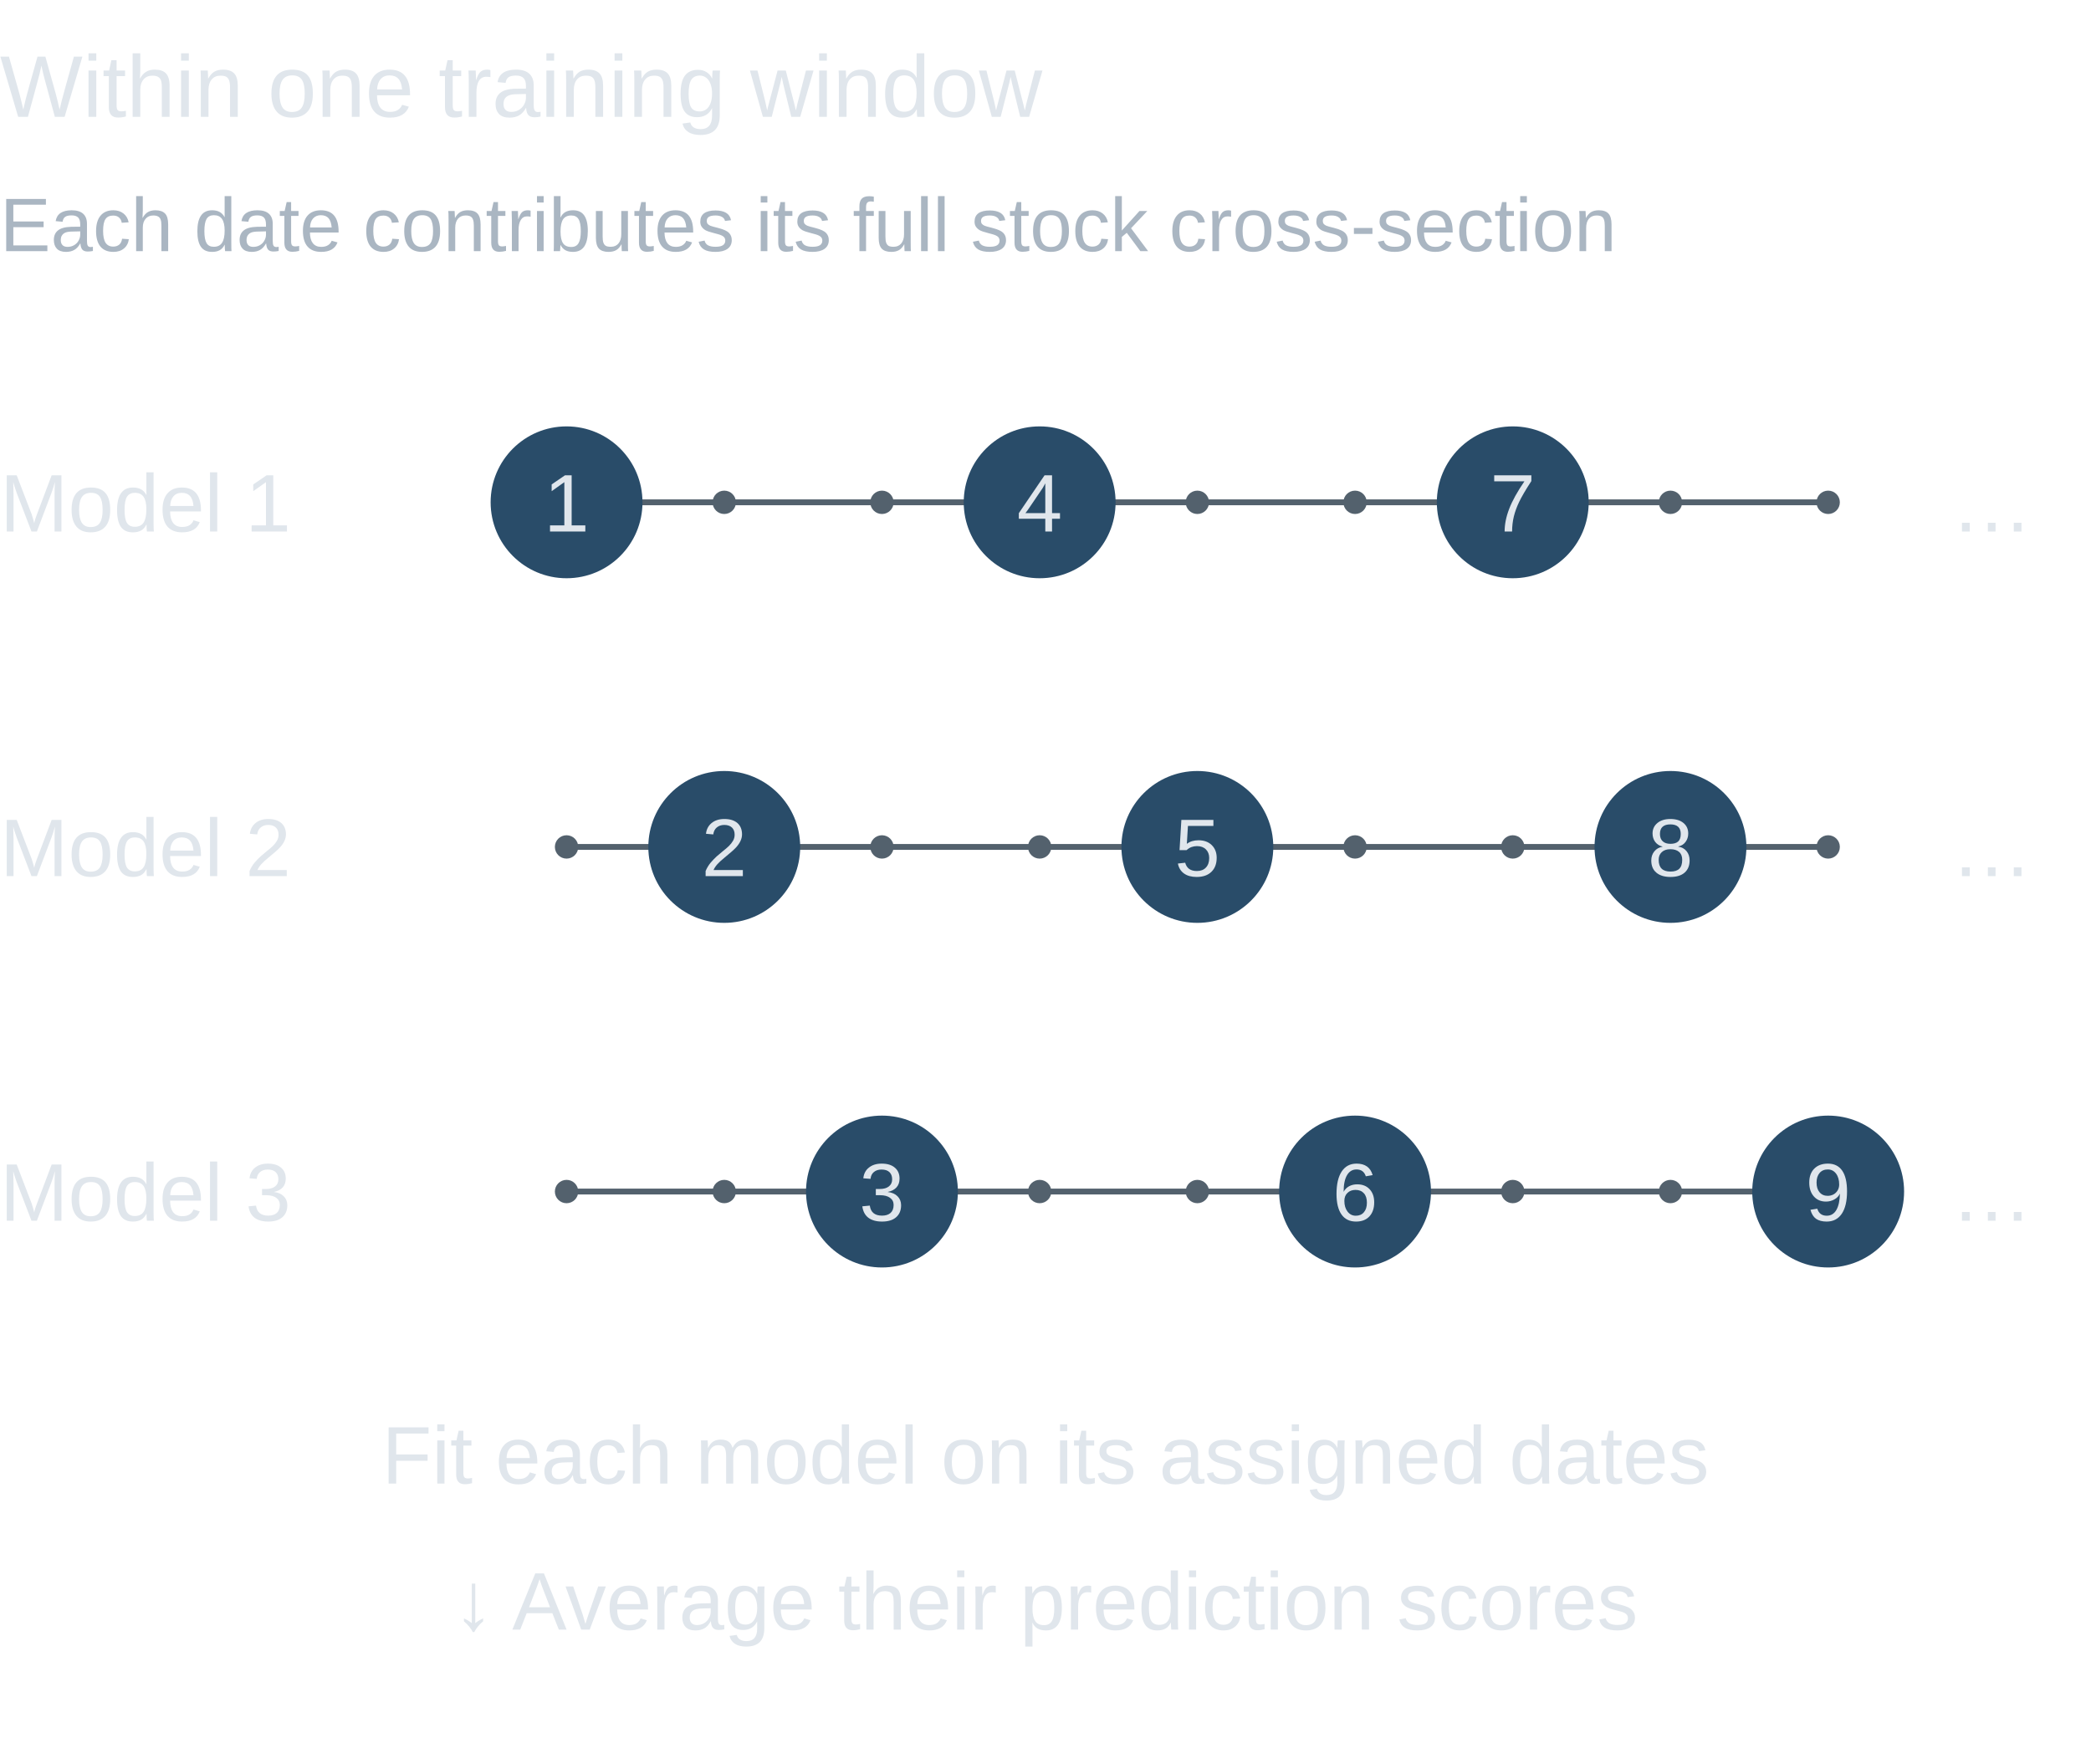
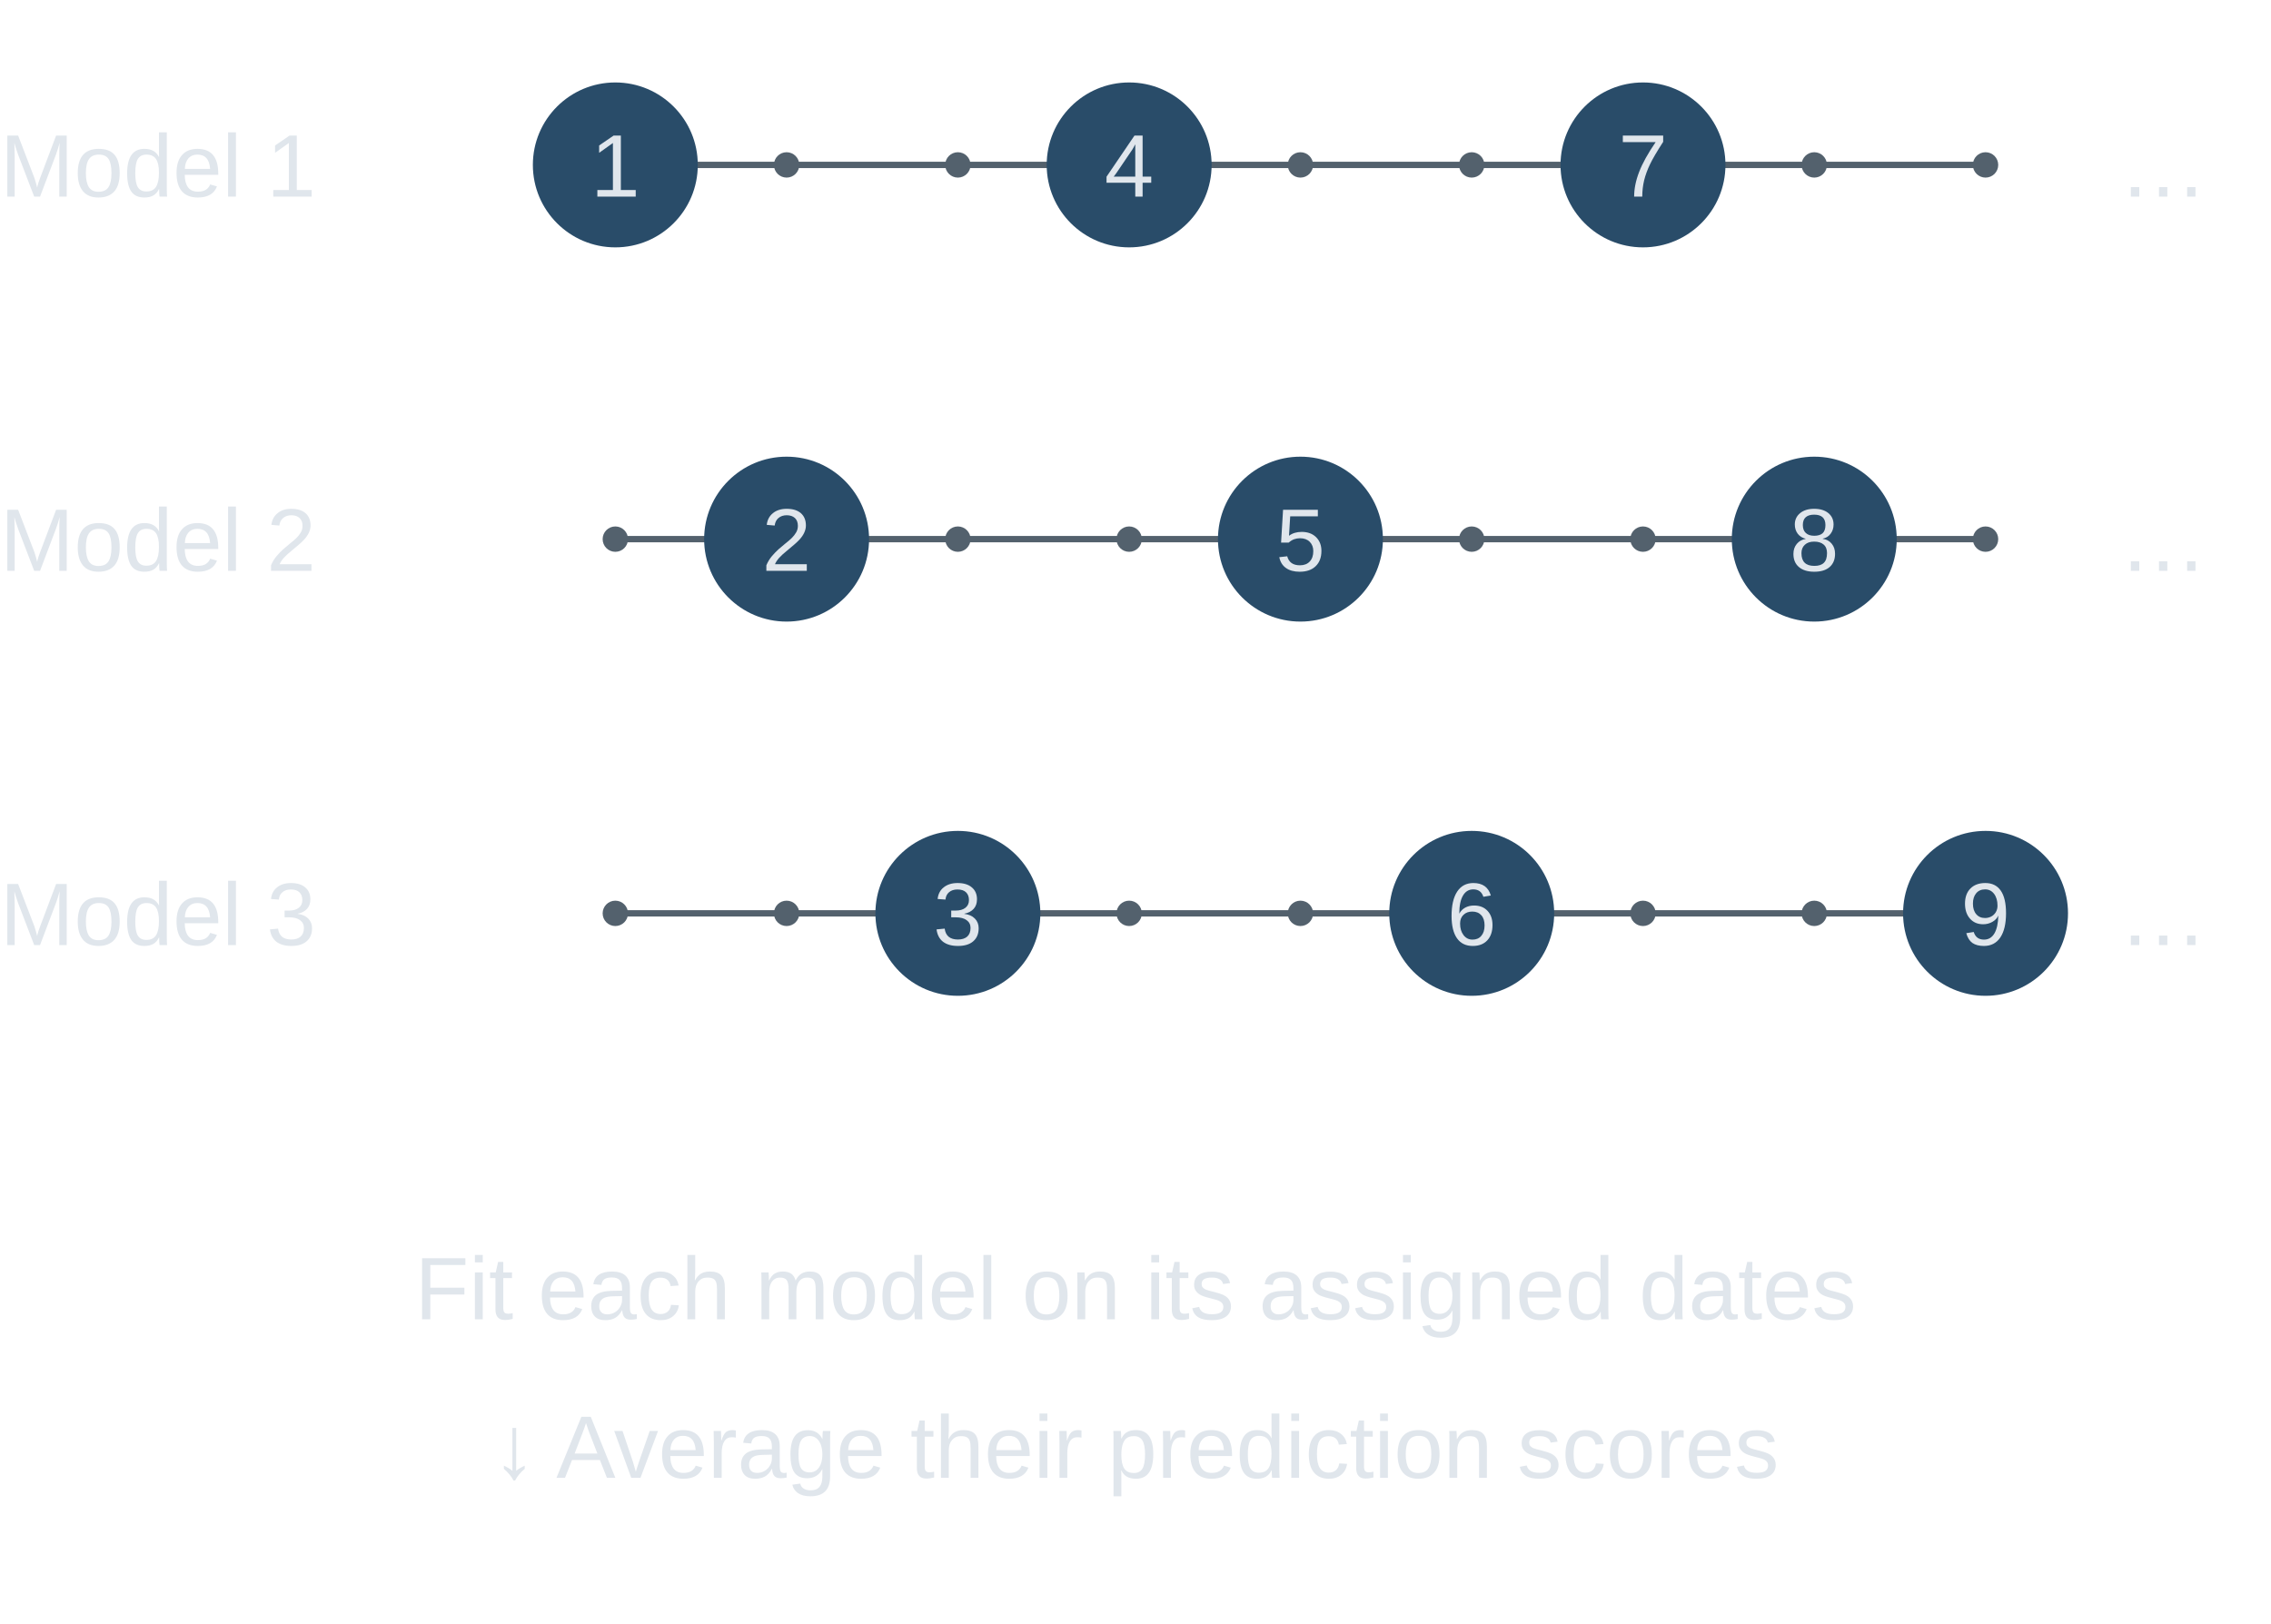
- <svg xmlns="http://www.w3.org/2000/svg" width="358" height="302" viewBox="0 0 358 302">
+ <svg xmlns="http://www.w3.org/2000/svg" width="358" height="256" viewBox="0 0 358 256">
  <g font-family="Arial, DejaVu Sans, sans-serif" fill="#e0e6ec">
-     <text x="0" y="20" font-size="15" text-anchor="start" fill="#e0e6ec">Within one training window</text>
-     <text x="0" y="43" font-size="13" text-anchor="start" fill="#aab6c2">Each date contributes its full stock cross-section</text>
-     <text x="0" y="91" font-size="14" text-anchor="start" fill="#e0e6ec">Model 1</text>
-     <line x1="97" y1="86" x2="313" y2="86" stroke="#53616d" />
-     <circle cx="97" cy="86" r="13" fill="#294c69" />
-     <text x="97" y="91" font-size="14" text-anchor="middle" fill="#e0e6ec">1</text>
-     <circle cx="124" cy="86" r="2" fill="#53616d" />
-     <circle cx="151" cy="86" r="2" fill="#53616d" />
-     <circle cx="178" cy="86" r="13" fill="#294c69" />
-     <text x="178" y="91" font-size="14" text-anchor="middle" fill="#e0e6ec">4</text>
-     <circle cx="205" cy="86" r="2" fill="#53616d" />
-     <circle cx="232" cy="86" r="2" fill="#53616d" />
-     <circle cx="259" cy="86" r="13" fill="#294c69" />
-     <text x="259" y="91" font-size="14" text-anchor="middle" fill="#e0e6ec">7</text>
-     <circle cx="286" cy="86" r="2" fill="#53616d" />
-     <circle cx="313" cy="86" r="2" fill="#53616d" />
-     <text x="341" y="91" font-size="14" text-anchor="middle" fill="#e0e6ec">…</text>
-     <text x="0" y="150" font-size="14" text-anchor="start" fill="#e0e6ec">Model 2</text>
-     <line x1="97" y1="145" x2="313" y2="145" stroke="#53616d" />
-     <circle cx="97" cy="145" r="2" fill="#53616d" />
-     <circle cx="124" cy="145" r="13" fill="#294c69" />
-     <text x="124" y="150" font-size="14" text-anchor="middle" fill="#e0e6ec">2</text>
-     <circle cx="151" cy="145" r="2" fill="#53616d" />
-     <circle cx="178" cy="145" r="2" fill="#53616d" />
-     <circle cx="205" cy="145" r="13" fill="#294c69" />
-     <text x="205" y="150" font-size="14" text-anchor="middle" fill="#e0e6ec">5</text>
-     <circle cx="232" cy="145" r="2" fill="#53616d" />
-     <circle cx="259" cy="145" r="2" fill="#53616d" />
-     <circle cx="286" cy="145" r="13" fill="#294c69" />
-     <text x="286" y="150" font-size="14" text-anchor="middle" fill="#e0e6ec">8</text>
-     <circle cx="313" cy="145" r="2" fill="#53616d" />
-     <text x="341" y="150" font-size="14" text-anchor="middle" fill="#e0e6ec">…</text>
-     <text x="0" y="209" font-size="14" text-anchor="start" fill="#e0e6ec">Model 3</text>
-     <line x1="97" y1="204" x2="313" y2="204" stroke="#53616d" />
-     <circle cx="97" cy="204" r="2" fill="#53616d" />
-     <circle cx="124" cy="204" r="2" fill="#53616d" />
-     <circle cx="151" cy="204" r="13" fill="#294c69" />
-     <text x="151" y="209" font-size="14" text-anchor="middle" fill="#e0e6ec">3</text>
-     <circle cx="178" cy="204" r="2" fill="#53616d" />
-     <circle cx="205" cy="204" r="2" fill="#53616d" />
-     <circle cx="232" cy="204" r="13" fill="#294c69" />
-     <text x="232" y="209" font-size="14" text-anchor="middle" fill="#e0e6ec">6</text>
-     <circle cx="259" cy="204" r="2" fill="#53616d" />
-     <circle cx="286" cy="204" r="2" fill="#53616d" />
-     <circle cx="313" cy="204" r="13" fill="#294c69" />
-     <text x="313" y="209" font-size="14" text-anchor="middle" fill="#e0e6ec">9</text>
-     <text x="341" y="209" font-size="14" text-anchor="middle" fill="#e0e6ec">…</text>
-     <text x="179.0" y="254" font-size="14" text-anchor="middle" fill="#e0e6ec">Fit each model on its assigned dates</text>
-     <text x="179.0" y="279" font-size="14" text-anchor="middle" fill="#e0e6ec">↓  Average their prediction scores</text>
+     <text x="0" y="31" font-size="14" text-anchor="start" fill="#e0e6ec">Model 1</text>
+     <line x1="97" y1="26" x2="313" y2="26" stroke="#53616d" />
+     <circle cx="97" cy="26" r="13" fill="#294c69" />
+     <text x="97" y="31" font-size="14" text-anchor="middle" fill="#e0e6ec">1</text>
+     <circle cx="124" cy="26" r="2" fill="#53616d" />
+     <circle cx="151" cy="26" r="2" fill="#53616d" />
+     <circle cx="178" cy="26" r="13" fill="#294c69" />
+     <text x="178" y="31" font-size="14" text-anchor="middle" fill="#e0e6ec">4</text>
+     <circle cx="205" cy="26" r="2" fill="#53616d" />
+     <circle cx="232" cy="26" r="2" fill="#53616d" />
+     <circle cx="259" cy="26" r="13" fill="#294c69" />
+     <text x="259" y="31" font-size="14" text-anchor="middle" fill="#e0e6ec">7</text>
+     <circle cx="286" cy="26" r="2" fill="#53616d" />
+     <circle cx="313" cy="26" r="2" fill="#53616d" />
+     <text x="341" y="31" font-size="14" text-anchor="middle" fill="#e0e6ec">…</text>
+     <text x="0" y="90" font-size="14" text-anchor="start" fill="#e0e6ec">Model 2</text>
+     <line x1="97" y1="85" x2="313" y2="85" stroke="#53616d" />
+     <circle cx="97" cy="85" r="2" fill="#53616d" />
+     <circle cx="124" cy="85" r="13" fill="#294c69" />
+     <text x="124" y="90" font-size="14" text-anchor="middle" fill="#e0e6ec">2</text>
+     <circle cx="151" cy="85" r="2" fill="#53616d" />
+     <circle cx="178" cy="85" r="2" fill="#53616d" />
+     <circle cx="205" cy="85" r="13" fill="#294c69" />
+     <text x="205" y="90" font-size="14" text-anchor="middle" fill="#e0e6ec">5</text>
+     <circle cx="232" cy="85" r="2" fill="#53616d" />
+     <circle cx="259" cy="85" r="2" fill="#53616d" />
+     <circle cx="286" cy="85" r="13" fill="#294c69" />
+     <text x="286" y="90" font-size="14" text-anchor="middle" fill="#e0e6ec">8</text>
+     <circle cx="313" cy="85" r="2" fill="#53616d" />
+     <text x="341" y="90" font-size="14" text-anchor="middle" fill="#e0e6ec">…</text>
+     <text x="0" y="149" font-size="14" text-anchor="start" fill="#e0e6ec">Model 3</text>
+     <line x1="97" y1="144" x2="313" y2="144" stroke="#53616d" />
+     <circle cx="97" cy="144" r="2" fill="#53616d" />
+     <circle cx="124" cy="144" r="2" fill="#53616d" />
+     <circle cx="151" cy="144" r="13" fill="#294c69" />
+     <text x="151" y="149" font-size="14" text-anchor="middle" fill="#e0e6ec">3</text>
+     <circle cx="178" cy="144" r="2" fill="#53616d" />
+     <circle cx="205" cy="144" r="2" fill="#53616d" />
+     <circle cx="232" cy="144" r="13" fill="#294c69" />
+     <text x="232" y="149" font-size="14" text-anchor="middle" fill="#e0e6ec">6</text>
+     <circle cx="259" cy="144" r="2" fill="#53616d" />
+     <circle cx="286" cy="144" r="2" fill="#53616d" />
+     <circle cx="313" cy="144" r="13" fill="#294c69" />
+     <text x="313" y="149" font-size="14" text-anchor="middle" fill="#e0e6ec">9</text>
+     <text x="341" y="149" font-size="14" text-anchor="middle" fill="#e0e6ec">…</text>
+     <text x="179.0" y="208" font-size="14" text-anchor="middle" fill="#e0e6ec">Fit each model on its assigned dates</text>
+     <text x="179.0" y="233" font-size="14" text-anchor="middle" fill="#e0e6ec">↓  Average their prediction scores</text>
  </g>
</svg>
